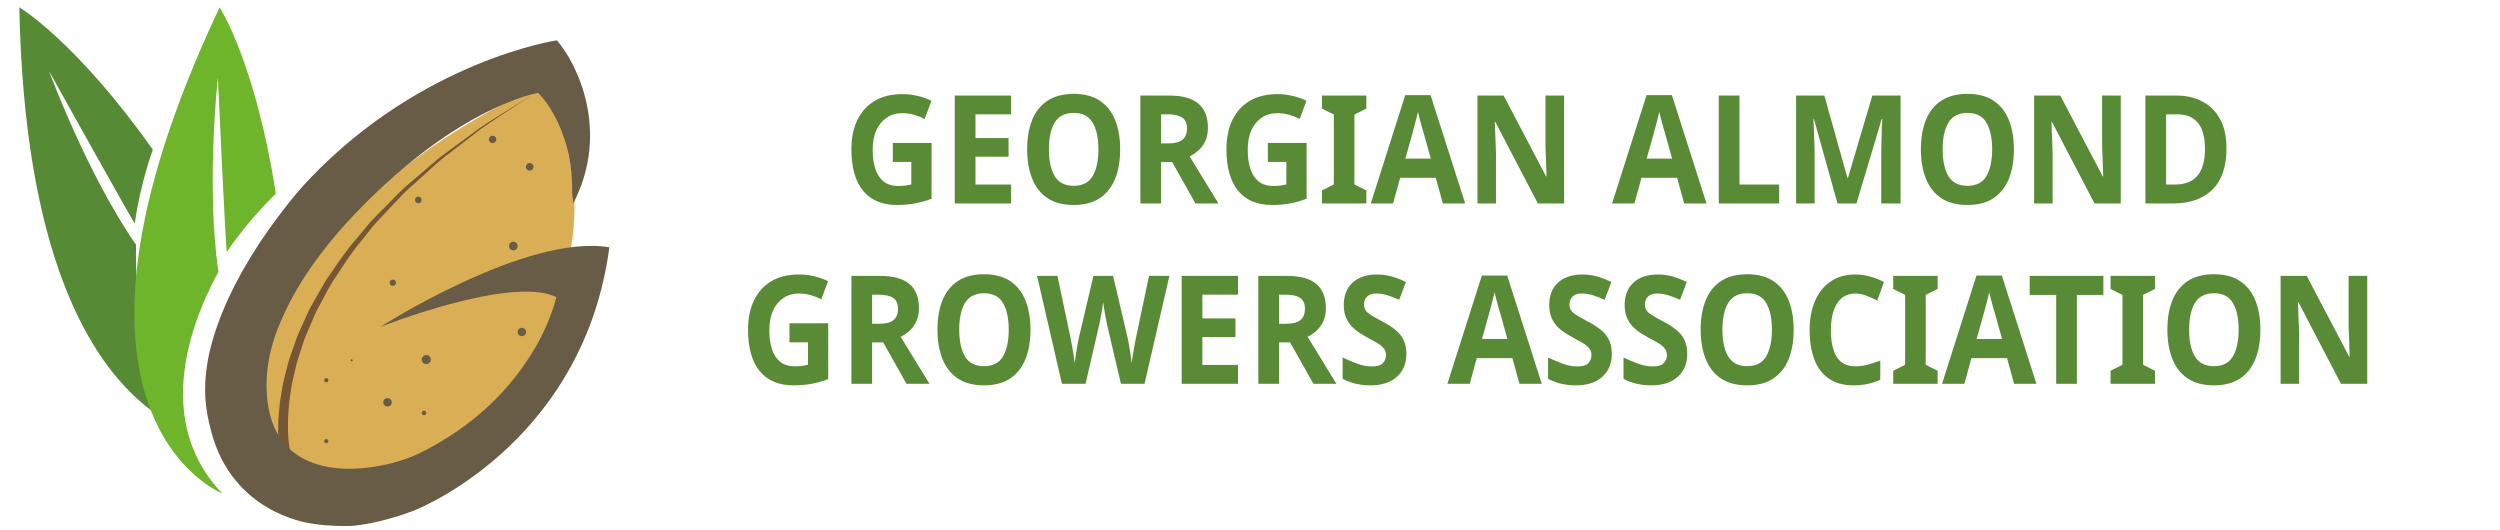
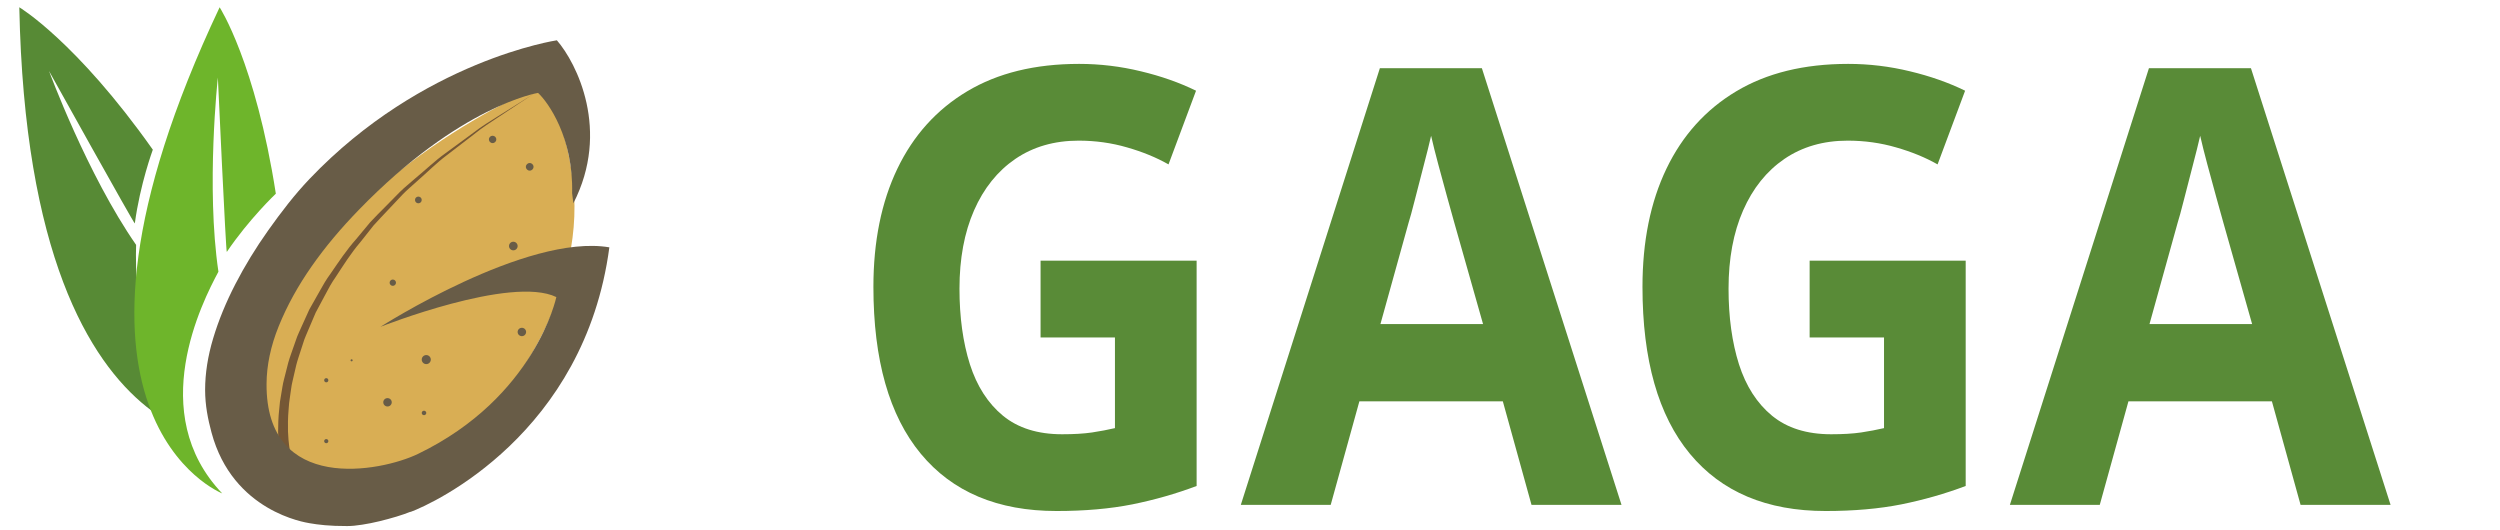
<svg xmlns="http://www.w3.org/2000/svg" width="321.378" height="68.031" viewBox="0 0 321.378 68.031" id="svg4258" version="1.1">
  <defs id="defs4260" />
  <g id="layer1" transform="translate(0,-984.3307)">
    <path style="fill:#d9ae54;fill-opacity:1;fill-rule:nonzero;stroke:none" d="m 69.141,995.558 c 0,0 -24.922,10.152 -34.85,31.334 -8.169,17.439 10.083,21.542 18.771,17.615 12.059,-5.452 22.163,-22.135 20.638,-36.42 -1.068,-9.982 -4.559,-12.528 -4.559,-12.528" id="path3935" />
    <path style="fill:#578a35;fill-opacity:1;fill-rule:nonzero;stroke:none" d="m 22.005,1038.766 c -1.017,-0.567 -2.075,-1.268 -3.154,-2.134 -7.427,-5.952 -15.731,-19.702 -16.369,-51.366 0,0 7.287,4.329 17.163,18.306 0,0 -1.639,4.432 -2.313,9.482 -0.026,0.2 -11.027,-19.589 -11.027,-19.589 0,0 4.896,13.291 11.193,22.346 -0.078,2.763 -0.145,10.055 3.076,16.332 1.935,3.767 1.432,6.622 1.432,6.622" id="path3937" />
    <path style="fill:#6eb52b;fill-opacity:1;fill-rule:nonzero;stroke:none" d="m 28.566,1047.759 c 0,0 -25.192,-9.885 -0.332,-62.493 0,0 4.606,7.092 7.225,23.964 0,0 -3.444,3.257 -6.302,7.488 -0.114,0.165 -1.151,-22.418 -1.151,-22.418 0,0 -1.54,14.069 0.073,24.959 -2.09,3.896 -9.372,18.172 0.488,28.5" id="path3939" />
    <path style="fill:#755735;fill-opacity:1;fill-rule:nonzero;stroke:none" d="m 35.962,1042.461 c 0,0 -0.047,-0.211 -0.093,-0.68 -0.067,-0.469 -0.093,-1.108 -0.119,-1.943 0.006,-0.825 0.021,-1.83 0.15,-2.964 0.031,-0.572 0.124,-1.175 0.239,-1.804 0.124,-0.629 0.182,-1.304 0.373,-1.979 0.171,-0.68 0.353,-1.387 0.539,-2.123 0.197,-0.727 0.493,-1.454 0.742,-2.211 0.135,-0.381 0.27,-0.763 0.405,-1.149 0.15,-0.381 0.337,-0.758 0.503,-1.144 0.347,-0.763 0.7,-1.546 1.058,-2.34 0.43,-0.757 0.866,-1.53 1.307,-2.314 0.43,-0.788 0.887,-1.572 1.432,-2.309 1.037,-1.505 2.059,-3.056 3.299,-4.442 l 1.774,-2.138 c 0.617,-0.681 1.286,-1.32 1.924,-1.974 0.638,-0.649 1.276,-1.288 1.898,-1.927 0.633,-0.634 1.338,-1.169 1.981,-1.752 1.338,-1.103 2.547,-2.278 3.838,-3.2 1.286,-0.943 2.495,-1.829 3.615,-2.654 1.094,-0.851 2.184,-1.505 3.138,-2.108 0.954,-0.598 1.789,-1.118 2.474,-1.551 1.369,-0.861 2.147,-1.35 2.147,-1.35 0,0 -0.768,0.505 -2.116,1.397 -0.679,0.448 -1.494,0.99 -2.433,1.608 -0.939,0.618 -2.018,1.299 -3.091,2.175 -1.094,0.84 -2.282,1.758 -3.537,2.721 -1.271,0.948 -2.448,2.144 -3.75,3.278 -0.633,0.588 -1.317,1.134 -1.929,1.778 -0.607,0.644 -1.224,1.299 -1.846,1.958 -0.612,0.665 -1.26,1.309 -1.862,1.994 l -1.706,2.155 c -1.193,1.396 -2.168,2.953 -3.154,4.457 -0.524,0.737 -0.949,1.515 -1.354,2.299 -0.415,0.779 -0.825,1.541 -1.229,2.299 -0.337,0.783 -0.664,1.556 -0.985,2.314 -0.156,0.376 -0.327,0.747 -0.467,1.124 -0.124,0.381 -0.249,0.757 -0.368,1.128 -0.228,0.747 -0.498,1.458 -0.674,2.17 -0.166,0.711 -0.322,1.401 -0.477,2.062 -0.171,0.659 -0.207,1.309 -0.316,1.917 -0.093,0.613 -0.171,1.19 -0.192,1.742 -0.098,1.093 -0.093,2.046 -0.078,2.829 0.041,0.778 0.083,1.402 0.145,1.788 0.047,0.392 0.098,0.624 0.098,0.624 z m 0,0" id="path3941" />
    <path style="fill:#685c47;fill-opacity:1;fill-rule:nonzero;stroke:none" d="m 48.898,1026.351 c 0,0 18.776,-12.034 29.435,-10.225 -3.179,23.923 -22.547,32.916 -25.596,34.029 l 0.047,-0.043 c -0.493,0.2 -1.089,0.407 -1.795,0.623 -0.7,0.211 -1.437,0.413 -2.199,0.598 -0.762,0.186 -1.509,0.334 -2.246,0.448 -0.731,0.119 -1.374,0.175 -1.919,0.175 -1.126,0 -2.075,-0.035 -2.847,-0.108 -0.778,-0.071 -1.432,-0.158 -1.966,-0.256 -0.534,-0.099 -9.891,-1.479 -12.624,-11.668 -0.456,-1.696 -0.82,-3.494 -0.82,-5.468 0,-2.113 0.342,-4.324 1.032,-6.623 0.69,-2.303 1.644,-4.628 2.853,-6.973 1.209,-2.345 2.624,-4.659 4.248,-6.947 1.629,-2.288 3.335,-4.53 5.29,-6.581 14.554,-15.265 31.795,-17.821 31.795,-17.821 2.547,2.928 6.914,11.616 2.121,20.955 l -0.161,-1.299 c 0.182,-7.117 -3.076,-11.693 -4.378,-12.894 0,0 -10.01,1.603 -23.034,15.028 -2.287,2.355 -4.331,4.772 -6.084,7.287 -1.758,2.515 -3.159,5.066 -4.212,7.658 -1.048,2.587 -1.561,5.066 -1.572,7.442 -0.088,14.136 14.663,11.322 19.481,8.988 15.078,-7.288 17.77,-20.156 17.77,-20.156 -5.804,-2.83 -22.619,3.829 -22.619,3.829" id="path3943" />
    <path style="fill:#685c47;fill-opacity:1;fill-rule:nonzero;stroke:none" d="m 54.214,1010.034 c 0,0.239 -0.192,0.433 -0.436,0.433 -0.239,0 -0.431,-0.197 -0.431,-0.433 0,-0.239 0.192,-0.433 0.431,-0.433 0.244,0 0.436,0.197 0.436,0.433" id="path3945" />
    <path style="fill:#685c47;fill-opacity:1;fill-rule:nonzero;stroke:none" d="m 66.543,1015.961 c 0,0.305 -0.249,0.551 -0.555,0.551 -0.306,0 -0.555,-0.246 -0.555,-0.551 0,-0.309 0.249,-0.556 0.555,-0.556 0.306,0 0.555,0.249 0.555,0.556" id="path3947" />
    <path style="fill:#685c47;fill-opacity:1;fill-rule:nonzero;stroke:none" d="m 45.334,1030.649 c 0,0.078 -0.057,0.134 -0.135,0.134 -0.073,0 -0.135,-0.056 -0.135,-0.134 0,-0.071 0.062,-0.134 0.135,-0.134 0.078,0 0.135,0.063 0.135,0.134" id="path3949" />
    <path style="fill:#685c47;fill-opacity:1;fill-rule:nonzero;stroke:none" d="m 50.905,1020.671 c 0,0.221 -0.187,0.407 -0.41,0.407 -0.223,0 -0.41,-0.186 -0.41,-0.407 0,-0.221 0.187,-0.407 0.41,-0.407 0.223,0 0.41,0.186 0.41,0.407" id="path3951" />
    <path style="fill:#685c47;fill-opacity:1;fill-rule:nonzero;stroke:none" d="m 68.586,1005.777 c 0,0.267 -0.218,0.489 -0.493,0.489 -0.27,0 -0.493,-0.221 -0.493,-0.489 0,-0.267 0.223,-0.49 0.493,-0.49 0.275,0 0.493,0.221 0.493,0.49" id="path3953" />
    <path style="fill:#685c47;fill-opacity:1;fill-rule:nonzero;stroke:none" d="m 55.381,1030.556 c 0,0.319 -0.259,0.582 -0.581,0.582 -0.327,0 -0.586,-0.263 -0.586,-0.582 0,-0.32 0.259,-0.582 0.586,-0.582 0.322,0 0.581,0.263 0.581,0.582" id="path3955" />
    <path style="fill:#685c47;fill-opacity:1;fill-rule:nonzero;stroke:none" d="m 50.36,1036.045 c 0,0.298 -0.244,0.541 -0.545,0.541 -0.301,0 -0.545,-0.242 -0.545,-0.541 0,-0.298 0.244,-0.536 0.545,-0.536 0.301,0 0.545,0.239 0.545,0.536" id="path3957" />
    <path style="fill:#685c47;fill-opacity:1;fill-rule:nonzero;stroke:none" d="m 42.212,1033.215 c 0,0.144 -0.119,0.267 -0.27,0.267 -0.15,0 -0.27,-0.123 -0.27,-0.267 0,-0.151 0.119,-0.274 0.27,-0.274 0.15,0 0.27,0.123 0.27,0.274" id="path3959" />
    <path style="fill:#685c47;fill-opacity:1;fill-rule:nonzero;stroke:none" d="m 67.632,1027.005 c 0,0.298 -0.244,0.541 -0.545,0.541 -0.301,0 -0.545,-0.242 -0.545,-0.541 0,-0.295 0.244,-0.536 0.545,-0.536 0.301,0 0.545,0.242 0.545,0.536" id="path3961" />
    <path style="fill:#685c47;fill-opacity:1;fill-rule:nonzero;stroke:none" d="m 54.8,1037.415 c 0,0.158 -0.135,0.288 -0.296,0.288 -0.161,0 -0.29,-0.131 -0.29,-0.288 0,-0.158 0.13,-0.288 0.29,-0.288 0.161,0 0.296,0.131 0.296,0.288" id="path3963" />
    <path style="fill:#685c47;fill-opacity:1;fill-rule:nonzero;stroke:none" d="m 42.212,1041.039 c 0,0.151 -0.119,0.267 -0.27,0.267 -0.15,0 -0.27,-0.119 -0.27,-0.267 0,-0.151 0.119,-0.267 0.27,-0.267 0.15,0 0.27,0.119 0.27,0.267" id="path3965" />
    <path style="fill:#685c47;fill-opacity:1;fill-rule:nonzero;stroke:none" d="m 63.799,1002.253 c 0,0.263 -0.213,0.474 -0.472,0.474 -0.265,0 -0.477,-0.21 -0.477,-0.474 0,-0.263 0.213,-0.474 0.477,-0.474 0.259,0 0.472,0.211 0.472,0.474" id="path3967" />
    <text xml:space="preserve" style="font-style:normal;font-weight:normal;font-size:140.857px;line-height:125%;font-family:sans-serif;letter-spacing:0px;word-spacing:0px;fill:#000000;fill-opacity:1;stroke:none;stroke-width:1px;stroke-linecap:butt;stroke-linejoin:miter;stroke-opacity:1" x="100.028" y="1027.534" id="text4108" transform="scale(1.003207,0.9968037)">
      <tspan id="tspan4110" x="100.028" y="1027.534" />
    </text>
-     <text y="961.709" x="210.689" transform="scale(0.9517297,1.050719)" style="font-variant:normal;font-weight:normal;font-stretch:normal;font-size:21.716px;font-family:'BPG Glaho WEB Caps';-inkscape-font-specification:BPGGlahoWEBCaps;writing-mode:lr-tb;fill:#598b37;fill-opacity:1;fill-rule:nonzero;stroke:none" id="text96">
-       <tspan id="tspan98" x="210.689" y="961.709" style="font-style:normal;font-variant:normal;font-weight:bold;font-stretch:normal;font-size:18.487px;font-family:'BPG Glaho WEB Caps';-inkscape-font-specification:'BPG Glaho WEB Caps Bold';text-align:center;text-anchor:middle">GEORGIAN ALMOND</tspan>
-       <tspan x="210.689" y="983.773" id="tspan3884" style="font-style:normal;font-variant:normal;font-weight:bold;font-stretch:normal;font-size:18.487px;font-family:'BPG Glaho WEB Caps';-inkscape-font-specification:'BPG Glaho WEB Caps Bold';text-align:center;text-anchor:middle">GROWERS ASSOCIATION</tspan>
+     <text y="998.588" x="218.271" transform="scale(0.9517297,1.050719)" style="font-variant:normal;font-weight:normal;font-stretch:normal;font-size:30.825px;font-family:'BPG Glaho WEB Caps';-inkscape-font-specification:BPGGlahoWEBCaps;writing-mode:lr-tb;fill:#598b37;fill-opacity:1;fill-rule:nonzero;stroke:none" id="text96">
+       <tspan x="218.271" y="998.588" id="tspan3884" style="font-style:normal;font-variant:normal;font-weight:bold;font-stretch:normal;font-size:74.52px;font-family:'BPG Glaho WEB Caps';-inkscape-font-specification:'BPG Glaho WEB Caps Bold';text-align:center;text-anchor:middle">GAGA</tspan>
    </text>
  </g>
</svg>
